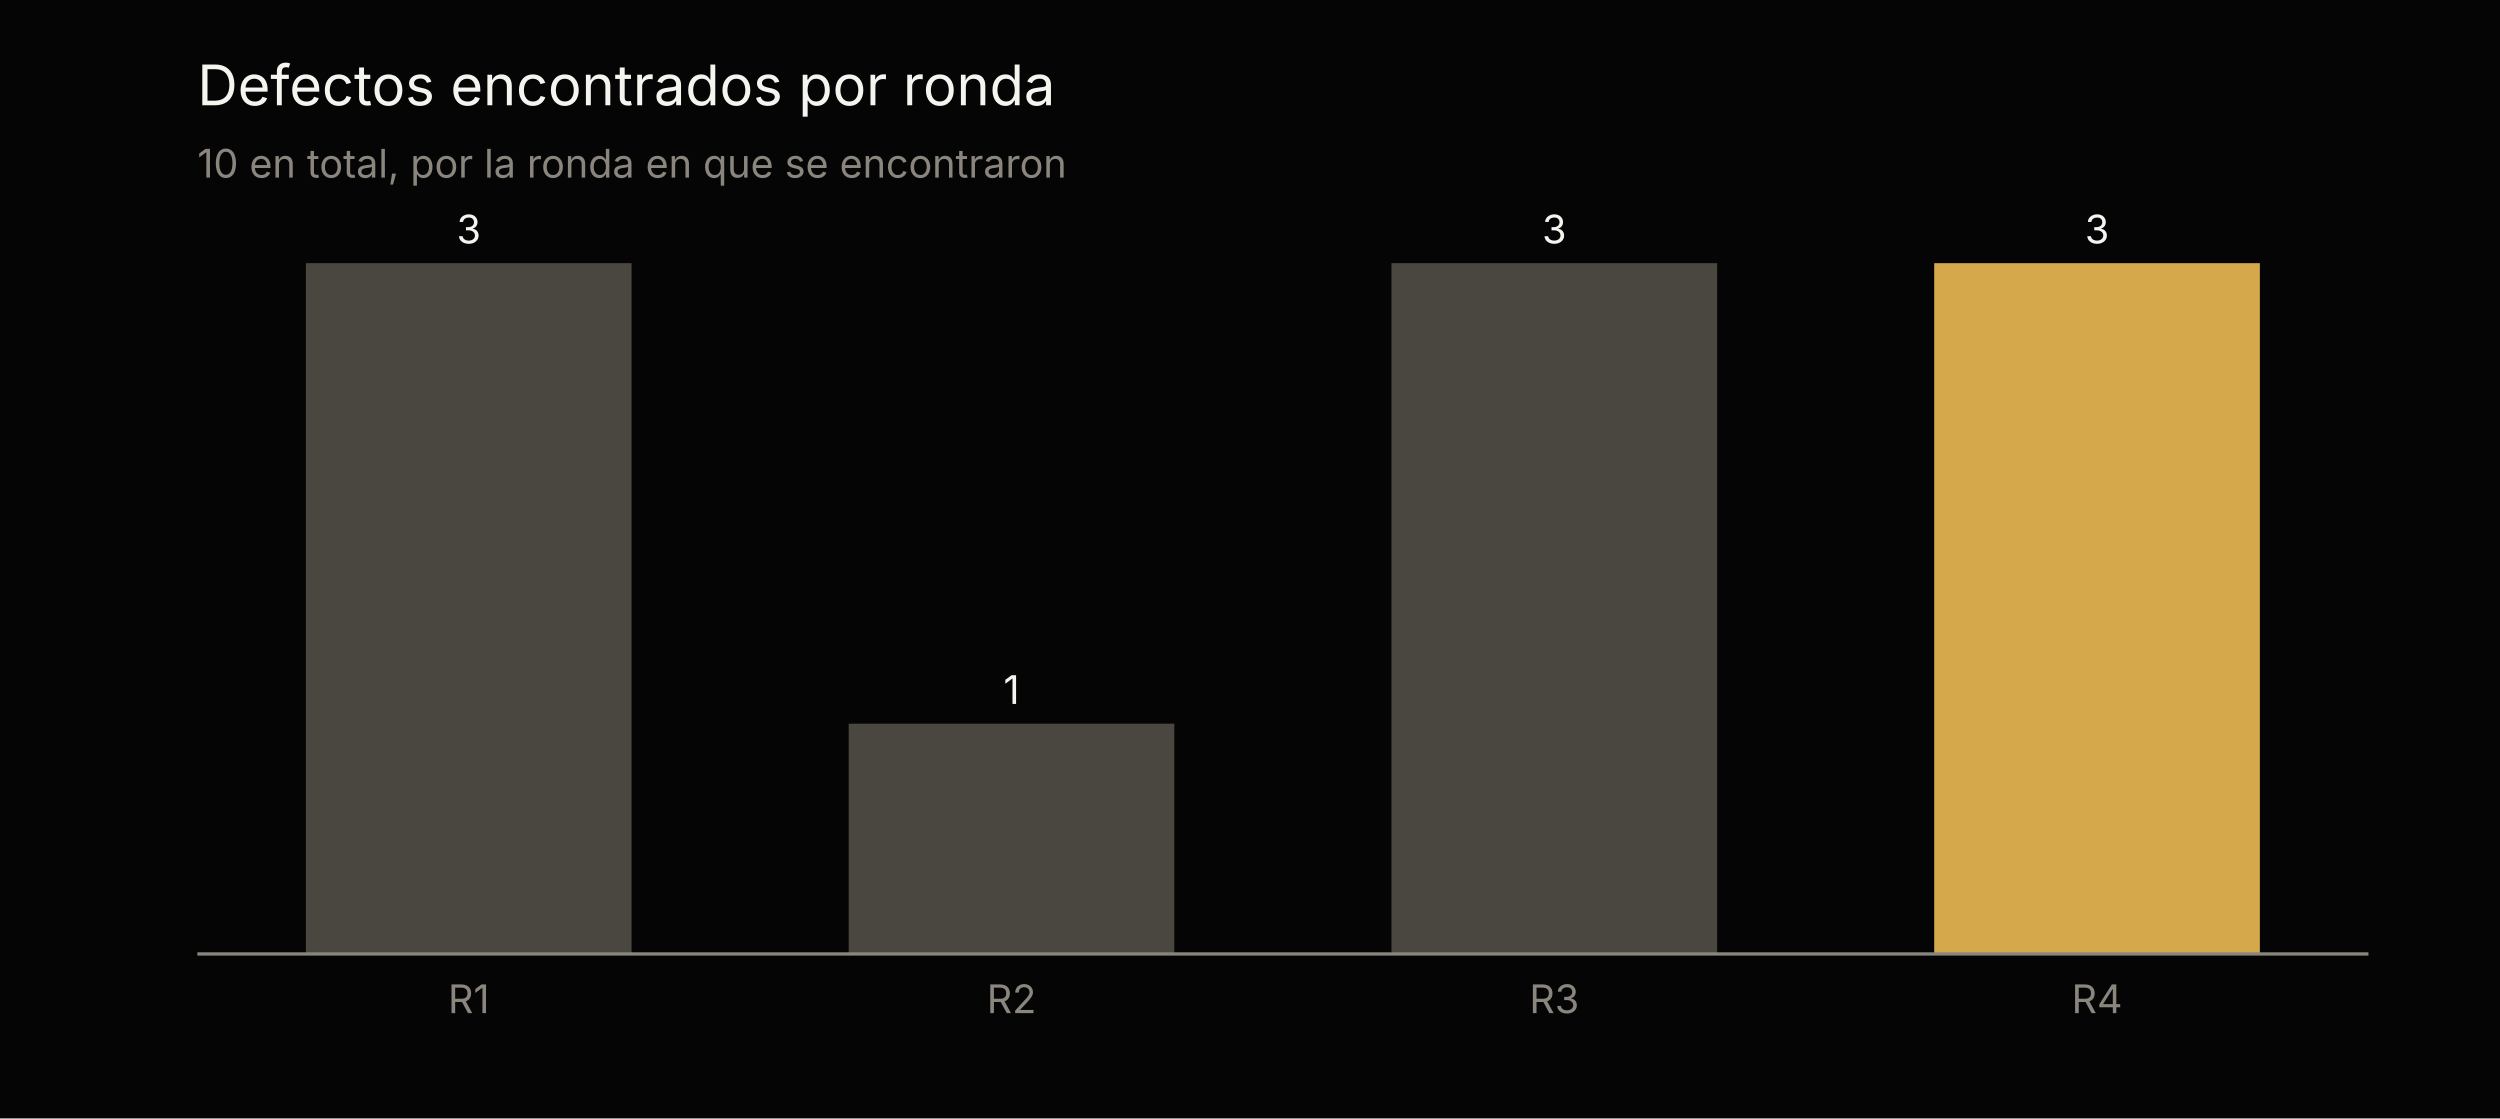
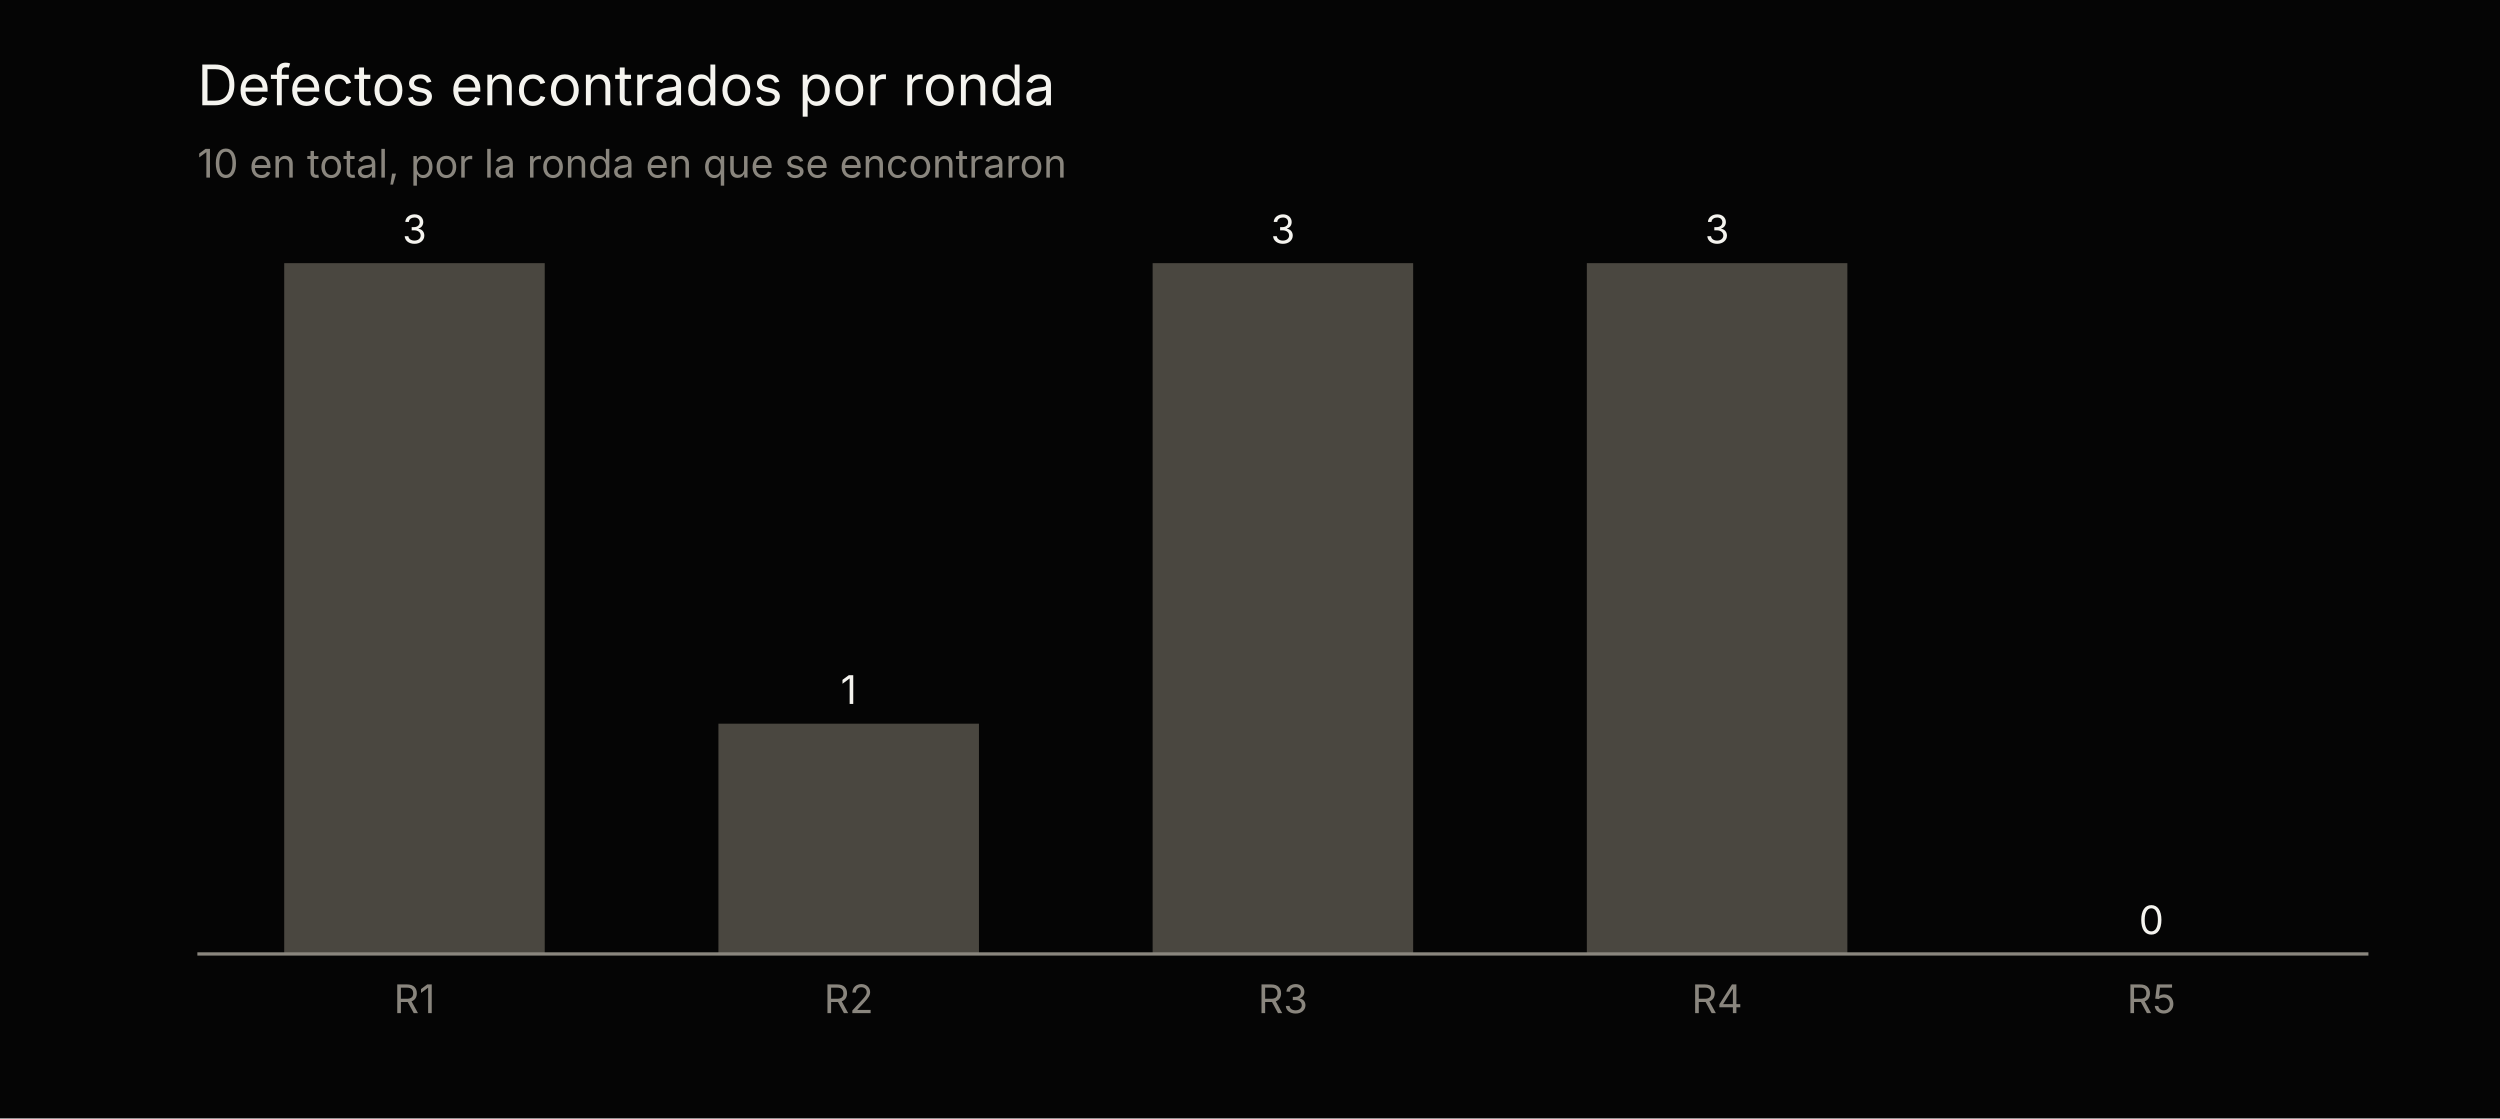
<svg xmlns="http://www.w3.org/2000/svg" viewBox="0 0 760 340" font-family="Inter, Arial, sans-serif" font-size="12">
  <rect width="760" height="340" fill="#050505" />
  <text x="60" y="32" font-size="17" fill="#f5f4ef">Defectos encontrados por ronda</text>
  <text x="60" y="54" fill="#8a867e">10 en total, por la ronda en que se encontraron</text>
-   <rect x="93.0" y="80.0" width="99.0" height="210.0" fill="#4a4740" />
-   <text x="142.5" y="74.0" text-anchor="middle" fill="#f5f4ef">3</text>
-   <text x="142.5" y="308" text-anchor="middle" fill="#8a867e">R1</text>
-   <rect x="258.0" y="220.0" width="99.0" height="70.0" fill="#4a4740" />
-   <text x="307.5" y="214.0" text-anchor="middle" fill="#f5f4ef">1</text>
-   <text x="307.5" y="308" text-anchor="middle" fill="#8a867e">R2</text>
-   <rect x="423.0" y="80.0" width="99.0" height="210.0" fill="#4a4740" />
-   <text x="472.5" y="74.0" text-anchor="middle" fill="#f5f4ef">3</text>
-   <text x="472.5" y="308" text-anchor="middle" fill="#8a867e">R3</text>
-   <rect x="588.0" y="80.0" width="99.0" height="210.0" fill="#d5a84b" />
-   <text x="637.5" y="74.0" text-anchor="middle" fill="#f5f4ef">3</text>
-   <text x="637.5" y="308" text-anchor="middle" fill="#8a867e">R4</text>
+   <rect x="86.4" y="80.0" width="79.2" height="210.0" fill="#4a4740" />
+   <text x="126.0" y="74.0" text-anchor="middle" fill="#f5f4ef">3</text>
+   <text x="126.0" y="308" text-anchor="middle" fill="#8a867e">R1</text>
+   <rect x="218.4" y="220.0" width="79.2" height="70.0" fill="#4a4740" />
+   <text x="258.0" y="214.0" text-anchor="middle" fill="#f5f4ef">1</text>
+   <text x="258.0" y="308" text-anchor="middle" fill="#8a867e">R2</text>
+   <rect x="350.4" y="80.0" width="79.2" height="210.0" fill="#4a4740" />
+   <text x="390.0" y="74.0" text-anchor="middle" fill="#f5f4ef">3</text>
+   <text x="390.0" y="308" text-anchor="middle" fill="#8a867e">R3</text>
+   <rect x="482.4" y="80.0" width="79.2" height="210.0" fill="#4a4740" />
+   <text x="522.0" y="74.0" text-anchor="middle" fill="#f5f4ef">3</text>
+   <text x="522.0" y="308" text-anchor="middle" fill="#8a867e">R4</text>
+   <rect x="614.4" y="290.0" width="79.2" height="0.0" fill="#d5a84b" />
+   <text x="654.0" y="284.0" text-anchor="middle" fill="#f5f4ef">0</text>
+   <text x="654.0" y="308" text-anchor="middle" fill="#8a867e">R5</text>
  <line x1="60" x2="720" y1="290" y2="290" stroke="#8a867e" />
</svg>
